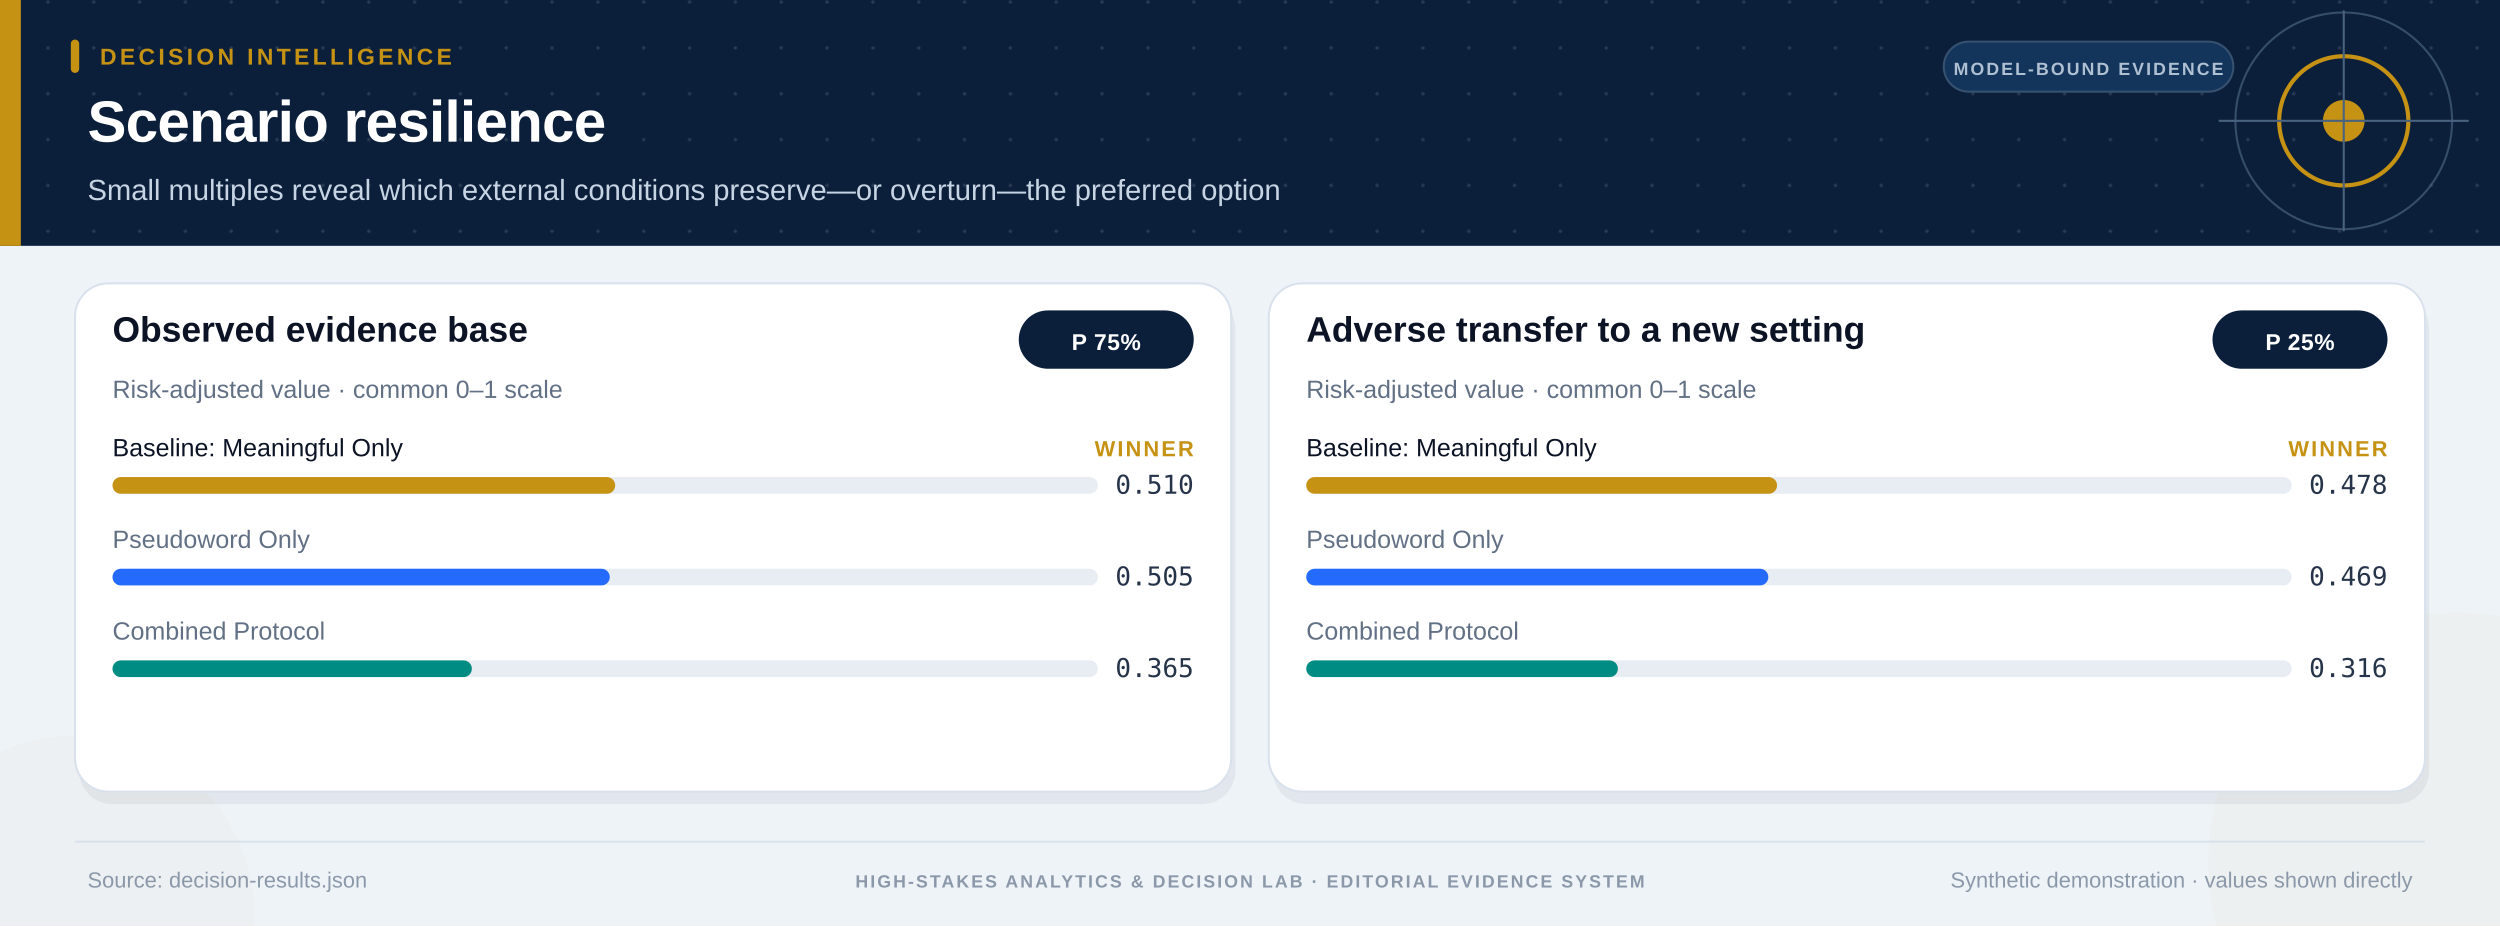
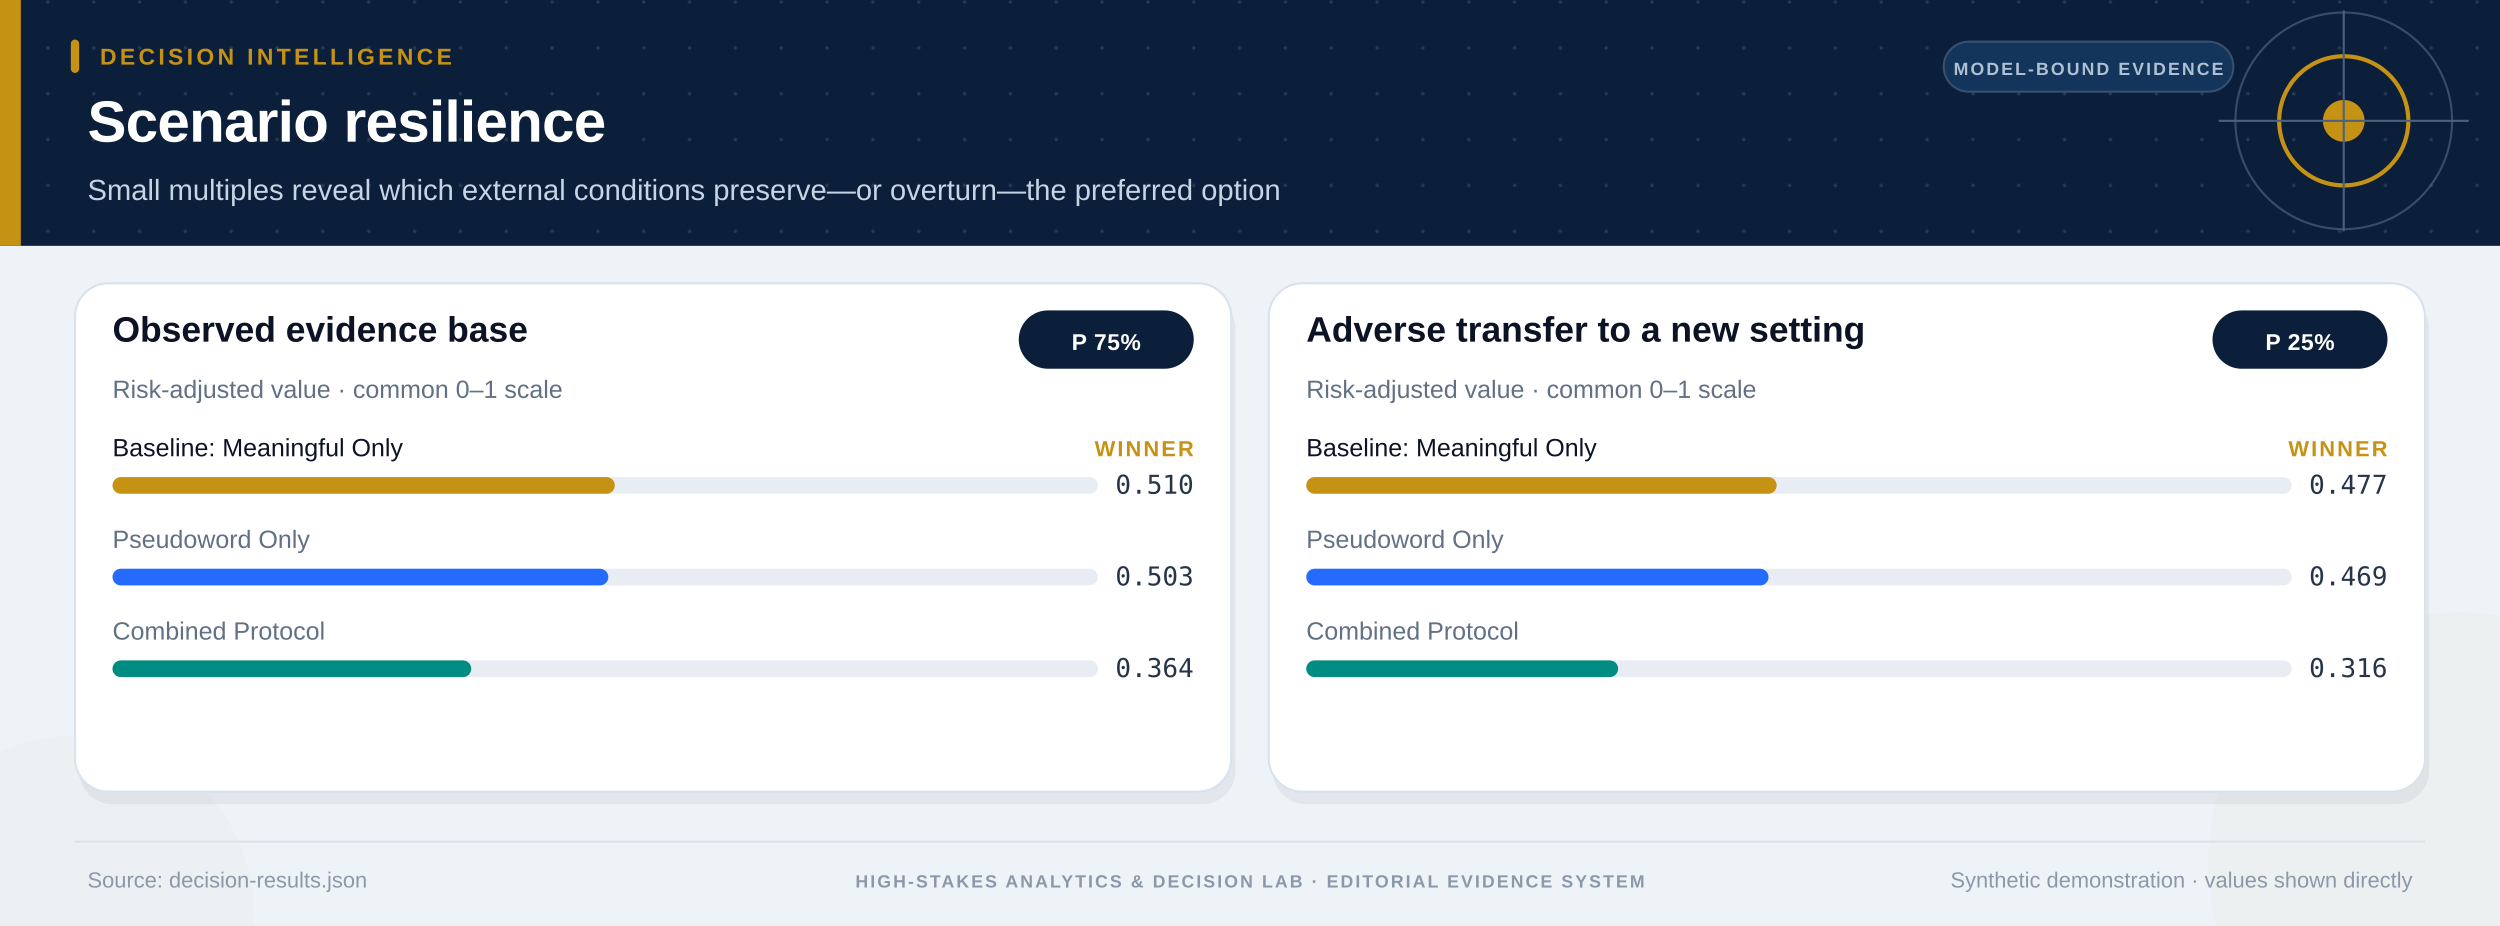
<svg xmlns="http://www.w3.org/2000/svg" width="1200" height="444" viewBox="0 0 1200 444" role="img" aria-labelledby="title desc">
  <defs>
    <pattern id="headerGrid" width="22" height="22" patternUnits="userSpaceOnUse">
      <circle cx="1" cy="1" r=".85" fill="#FFFFFF" opacity=".12" />
    </pattern>
  </defs>
  <style>
  text { font-family: -apple-system, BlinkMacSystemFont, "Segoe UI", Arial, sans-serif; }
  .kicker { font-size: 11px; font-weight: 800; letter-spacing: 1.6px; }
  .title { font-size: 28px; font-weight: 780; letter-spacing: -0.35px; }
  .subtitle { font-size: 14px; }
  .section { fill: #0B1324; font-size: 17px; font-weight: 720; }
  .label { fill: #263449; font-size: 14px; }
  .small { fill: #617084; font-size: 12px; }
  .eyebrow { fill: #617084; font-size: 10.5px; font-weight: 800; letter-spacing: 1px; }
  .value { fill: #0B1324; font-size: 16px; font-weight: 750; font-variant-numeric: tabular-nums; }
  .big { fill: #0B1324; font-size: 30px; font-weight: 800; font-variant-numeric: tabular-nums; }
  .display { fill: #0B1324; font-size: 38px; font-weight: 820; font-variant-numeric: tabular-nums; }
  .mono { fill: #263449; font-size: 12.5px; font-family: ui-monospace, SFMono-Regular, Menlo, Consolas, monospace; font-variant-numeric: tabular-nums; }
  .pill { font-size: 11px; font-weight: 760; letter-spacing: .25px; }
  .footnote { fill: #8B98A9; font-size: 10.5px; }
  .micro { fill: #8B98A9; font-size: 8.5px; font-weight: 800; letter-spacing: 1px; }
</style>
  <rect width="1200" height="444" fill="#EEF3F8" />
  <circle cx="1180" cy="414" r="120" fill="#C69214" opacity=".035" />
  <circle cx="36" cy="439" r="86" fill="#C69214" opacity=".025" />
  <rect width="1200" height="118" fill="#0B1F3A" />
  <rect width="1200" height="118" fill="url(#headerGrid)" />
  <rect width="10" height="118" fill="#C69214" />
  <rect x="34" y="19" width="4" height="16" rx="2" fill="#C69214" />
  <text x="48.0" y="31.0" class="kicker" text-anchor="start" style="fill:#C69214">DECISION INTELLIGENCE</text>
  <text x="42.0" y="68.0" class="title" text-anchor="start" style="fill:#FFFFFF">Scenario resilience</text>
  <text x="42.0" y="96.0" class="subtitle" text-anchor="start" style="fill:#C7D4E4">Small multiples reveal which external conditions preserve—or overturn—the preferred option</text>
  <rect x="933" y="20" width="139" height="24" rx="12" fill="#13345B" stroke="#36516F" />
  <text x="1002.5" y="36.0" class="micro" text-anchor="middle" style="fill:#AFC0D3">MODEL-BOUND EVIDENCE</text>
  <circle cx="1125" cy="58" r="31" fill="none" stroke="#C69214" stroke-width="2" />
  <circle cx="1125" cy="58" r="10" fill="#C69214" />
  <circle cx="1125" cy="58" r="52" fill="none" stroke="#49627F" stroke-width="1" opacity=".7" />
  <line x1="1065" y1="58" x2="1185" y2="58" stroke="#49627F" stroke-width="1" />
  <line x1="1125" y1="5" x2="1125" y2="111" stroke="#49627F" stroke-width="1" />
  <rect x="38.0" y="142.0" width="555.0" height="244.0" rx="16" fill="#07152A" opacity=".055" />
  <rect x="36.0" y="136.0" width="555.0" height="244.0" rx="16" fill="#FFFFFF" stroke="#D9E2EC" stroke-width="1" />
  <text x="54.0" y="164.0" class="section" text-anchor="start">Observed evidence base</text>
  <rect x="489.0" y="149.0" width="84.0" height="28.0" rx="14" fill="#0B1F3A" stroke="none" stroke-width="1" />
  <text x="531.0" y="168.0" class="pill" text-anchor="middle" style="fill:#FFFFFF">P 75%</text>
  <text x="54.0" y="191.0" class="small" text-anchor="start">Risk-adjusted value · common 0–1 scale</text>
  <text x="54.0" y="219.0" class="small" text-anchor="start" style="fill:#0B1324">Baseline: Meaningful Only</text>
  <rect x="54.0" y="229.0" width="473.0" height="8.0" rx="4.0" fill="#E8EDF3" />
-   <rect x="54.0" y="229.0" width="241.3" height="8.0" rx="4.0" fill="#C69214" />
+   <rect x="54.0" y="229.0" width="241.1" height="8.0" rx="4.0" fill="#C69214" />
  <text x="573.0" y="237.0" class="mono" text-anchor="end">0.510</text>
  <text x="573.0" y="219.0" class="eyebrow" text-anchor="end" style="fill:#C69214">WINNER</text>
  <text x="54.0" y="263.0" class="small" text-anchor="start" style="fill:#617084">Pseudoword Only</text>
  <rect x="54.0" y="273.0" width="473.0" height="8.0" rx="4.0" fill="#E8EDF3" />
-   <rect x="54.0" y="273.0" width="238.7" height="8.0" rx="4.0" fill="#246BFD" />
-   <text x="573.0" y="281.0" class="mono" text-anchor="end">0.505</text>
+   <rect x="54.0" y="273.0" width="238.0" height="8.0" rx="4.0" fill="#246BFD" />
+   <text x="573.0" y="281.0" class="mono" text-anchor="end">0.503</text>
  <text x="54.0" y="307.0" class="small" text-anchor="start" style="fill:#617084">Combined Protocol</text>
  <rect x="54.0" y="317.0" width="473.0" height="8.0" rx="4.0" fill="#E8EDF3" />
-   <rect x="54.0" y="317.0" width="172.5" height="8.0" rx="4.0" fill="#008C82" />
-   <text x="573.0" y="325.0" class="mono" text-anchor="end">0.365</text>
+   <rect x="54.0" y="317.0" width="172.2" height="8.0" rx="4.0" fill="#008C82" />
+   <text x="573.0" y="325.0" class="mono" text-anchor="end">0.364</text>
  <rect x="611.0" y="142.0" width="555.0" height="244.0" rx="16" fill="#07152A" opacity=".055" />
  <rect x="609.0" y="136.0" width="555.0" height="244.0" rx="16" fill="#FFFFFF" stroke="#D9E2EC" stroke-width="1" />
  <text x="627.0" y="164.0" class="section" text-anchor="start">Adverse transfer to a new setting</text>
  <rect x="1062.0" y="149.0" width="84.0" height="28.0" rx="14" fill="#0B1F3A" stroke="none" stroke-width="1" />
  <text x="1104.0" y="168.0" class="pill" text-anchor="middle" style="fill:#FFFFFF">P 25%</text>
  <text x="627.0" y="191.0" class="small" text-anchor="start">Risk-adjusted value · common 0–1 scale</text>
  <text x="627.0" y="219.0" class="small" text-anchor="start" style="fill:#0B1324">Baseline: Meaningful Only</text>
  <rect x="627.0" y="229.0" width="473.0" height="8.0" rx="4.0" fill="#E8EDF3" />
-   <rect x="627.0" y="229.0" width="226.0" height="8.0" rx="4.0" fill="#C69214" />
-   <text x="1146.0" y="237.0" class="mono" text-anchor="end">0.478</text>
+   <rect x="627.0" y="229.0" width="225.8" height="8.0" rx="4.0" fill="#C69214" />
+   <text x="1146.0" y="237.0" class="mono" text-anchor="end">0.477</text>
  <text x="1146.0" y="219.0" class="eyebrow" text-anchor="end" style="fill:#C69214">WINNER</text>
  <text x="627.0" y="263.0" class="small" text-anchor="start" style="fill:#617084">Pseudoword Only</text>
  <rect x="627.0" y="273.0" width="473.0" height="8.0" rx="4.0" fill="#E8EDF3" />
-   <rect x="627.0" y="273.0" width="221.8" height="8.0" rx="4.0" fill="#246BFD" />
+   <rect x="627.0" y="273.0" width="221.9" height="8.0" rx="4.0" fill="#246BFD" />
  <text x="1146.0" y="281.0" class="mono" text-anchor="end">0.469</text>
  <text x="627.0" y="307.0" class="small" text-anchor="start" style="fill:#617084">Combined Protocol</text>
  <rect x="627.0" y="317.0" width="473.0" height="8.0" rx="4.0" fill="#E8EDF3" />
-   <rect x="627.0" y="317.0" width="149.6" height="8.0" rx="4.0" fill="#008C82" />
+   <rect x="627.0" y="317.0" width="149.7" height="8.0" rx="4.0" fill="#008C82" />
  <text x="1146.0" y="325.0" class="mono" text-anchor="end">0.316</text>
  <line x1="36" y1="404.0" x2="1164" y2="404.0" stroke="#D9E2EC" stroke-width="1" />
  <text x="42.0" y="426.0" class="footnote" text-anchor="start">Source: decision-results.json</text>
  <text x="1158.0" y="426.0" class="footnote" text-anchor="end">Synthetic demonstration · values shown directly</text>
  <text x="600.0" y="426.0" class="micro" text-anchor="middle" style="fill:#8B98A9">HIGH-STAKES ANALYTICS &amp; DECISION LAB · EDITORIAL EVIDENCE SYSTEM</text>
</svg>
